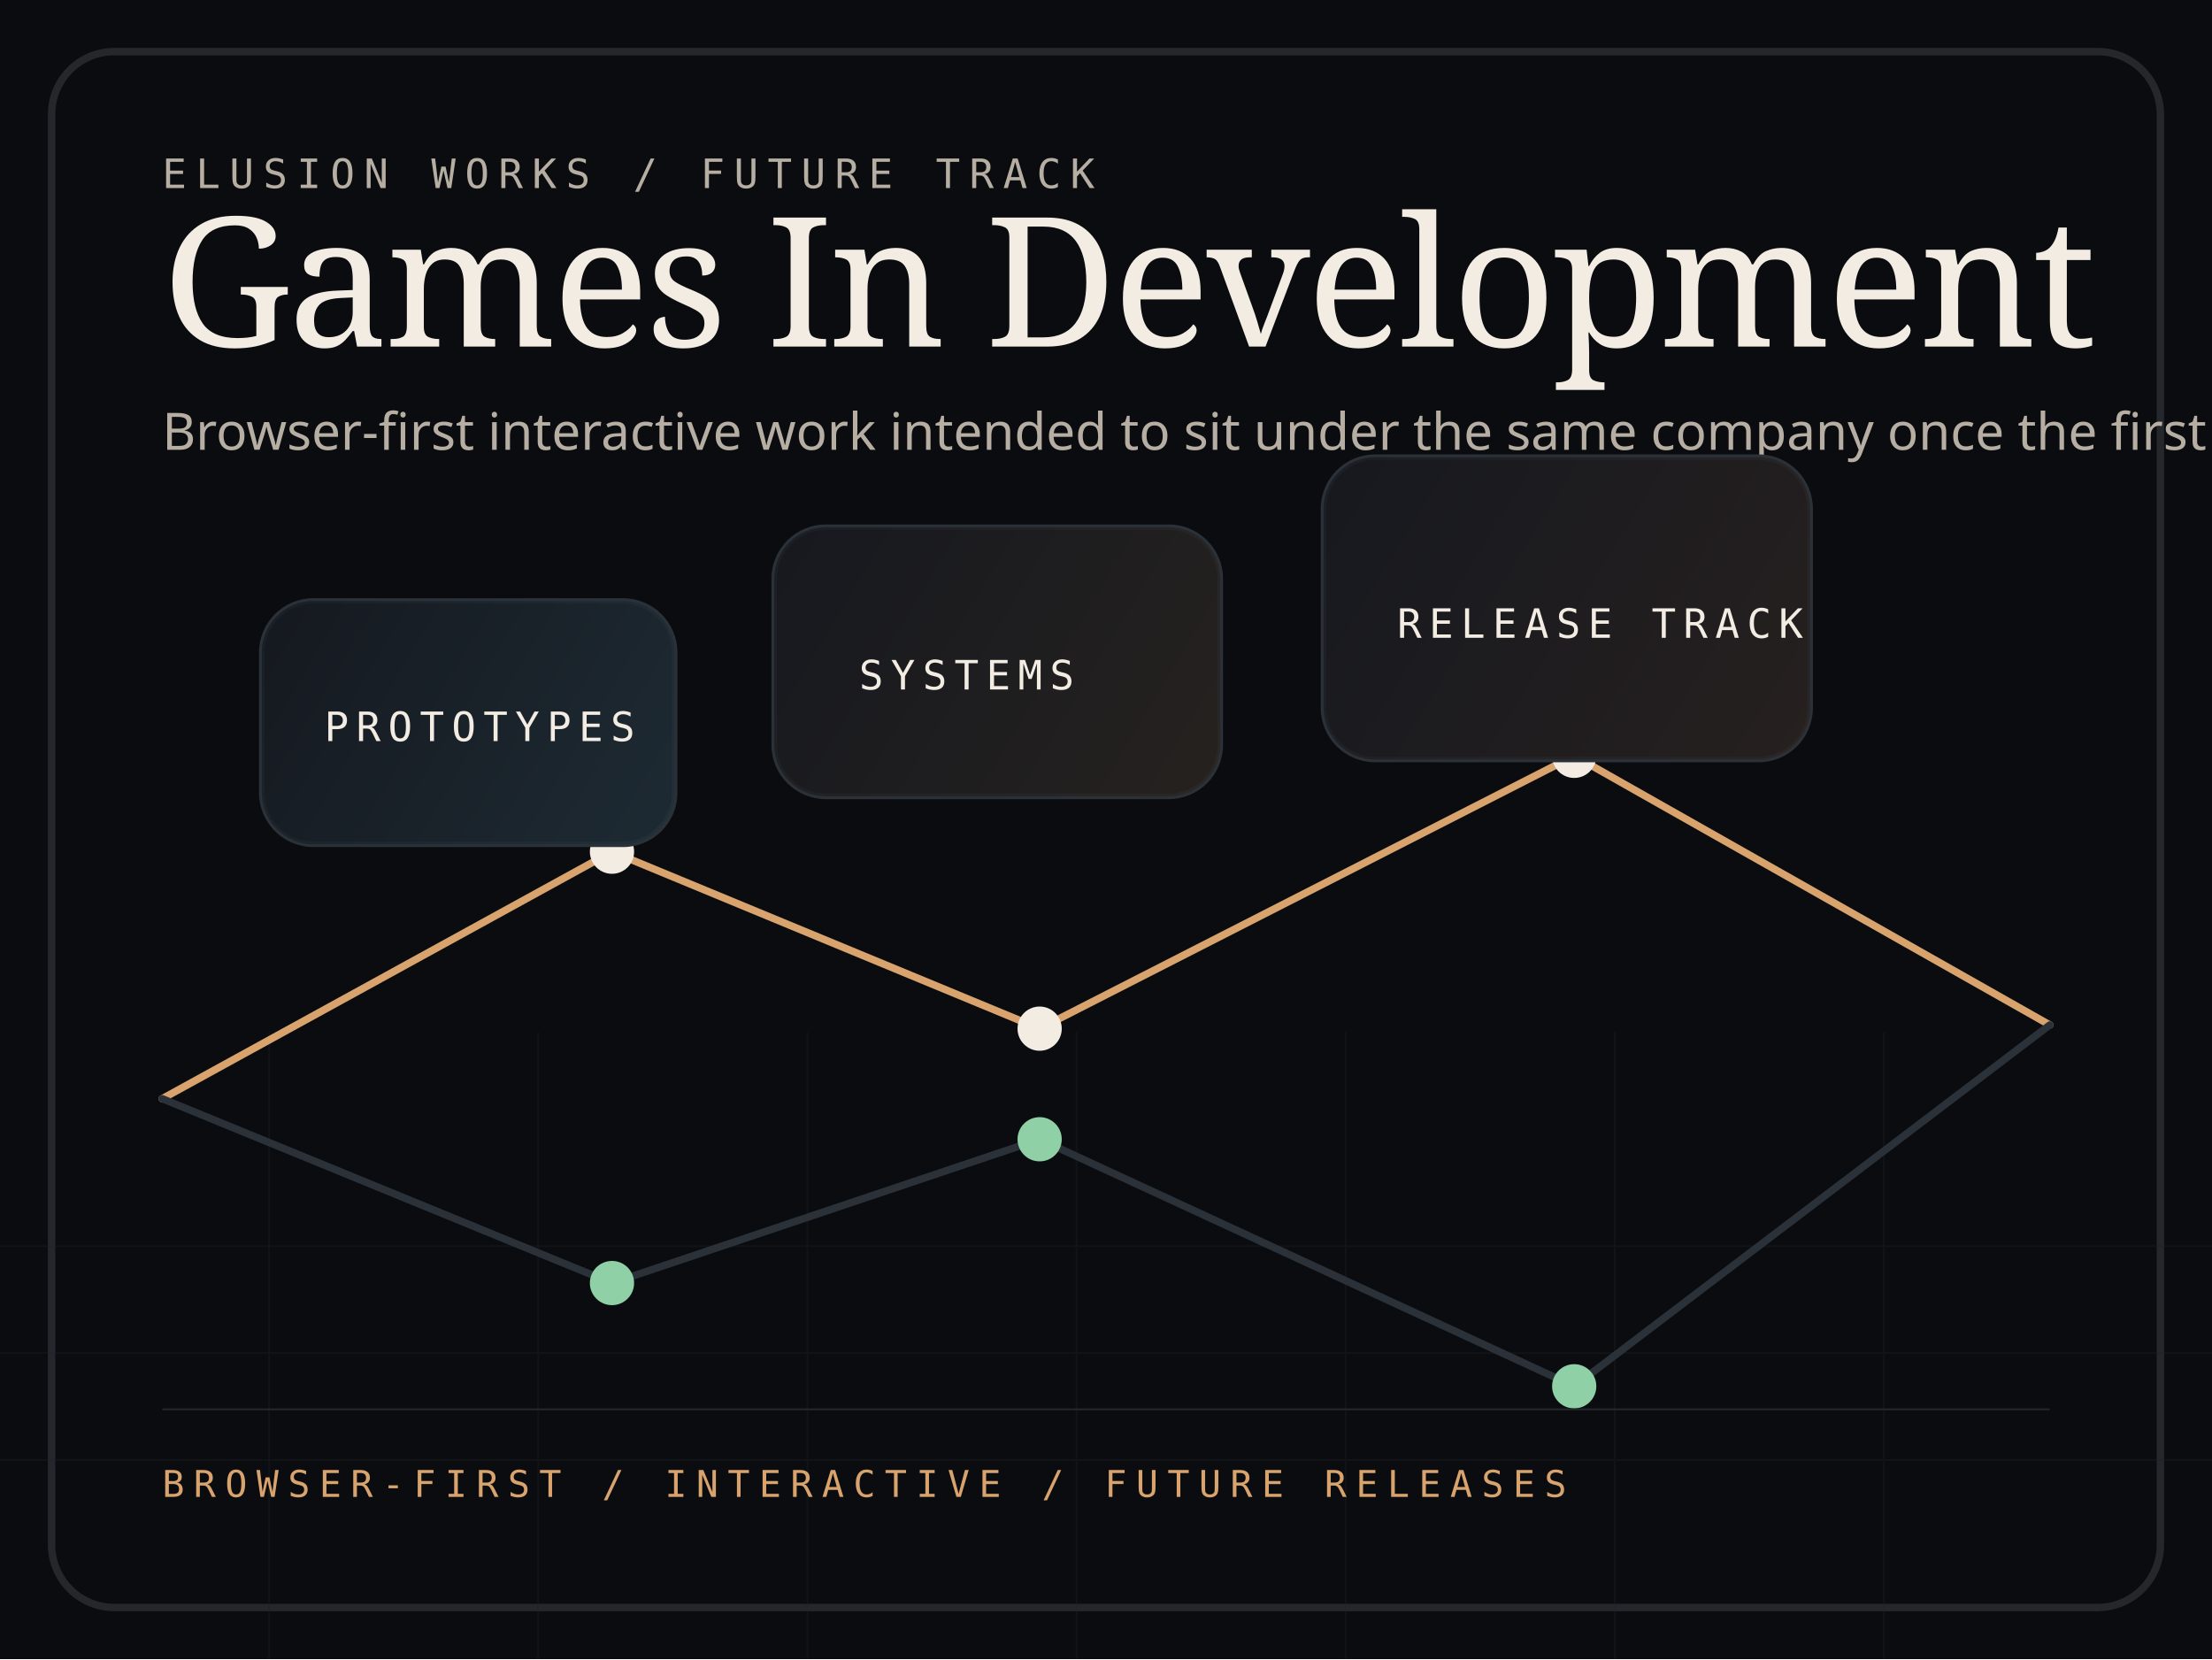
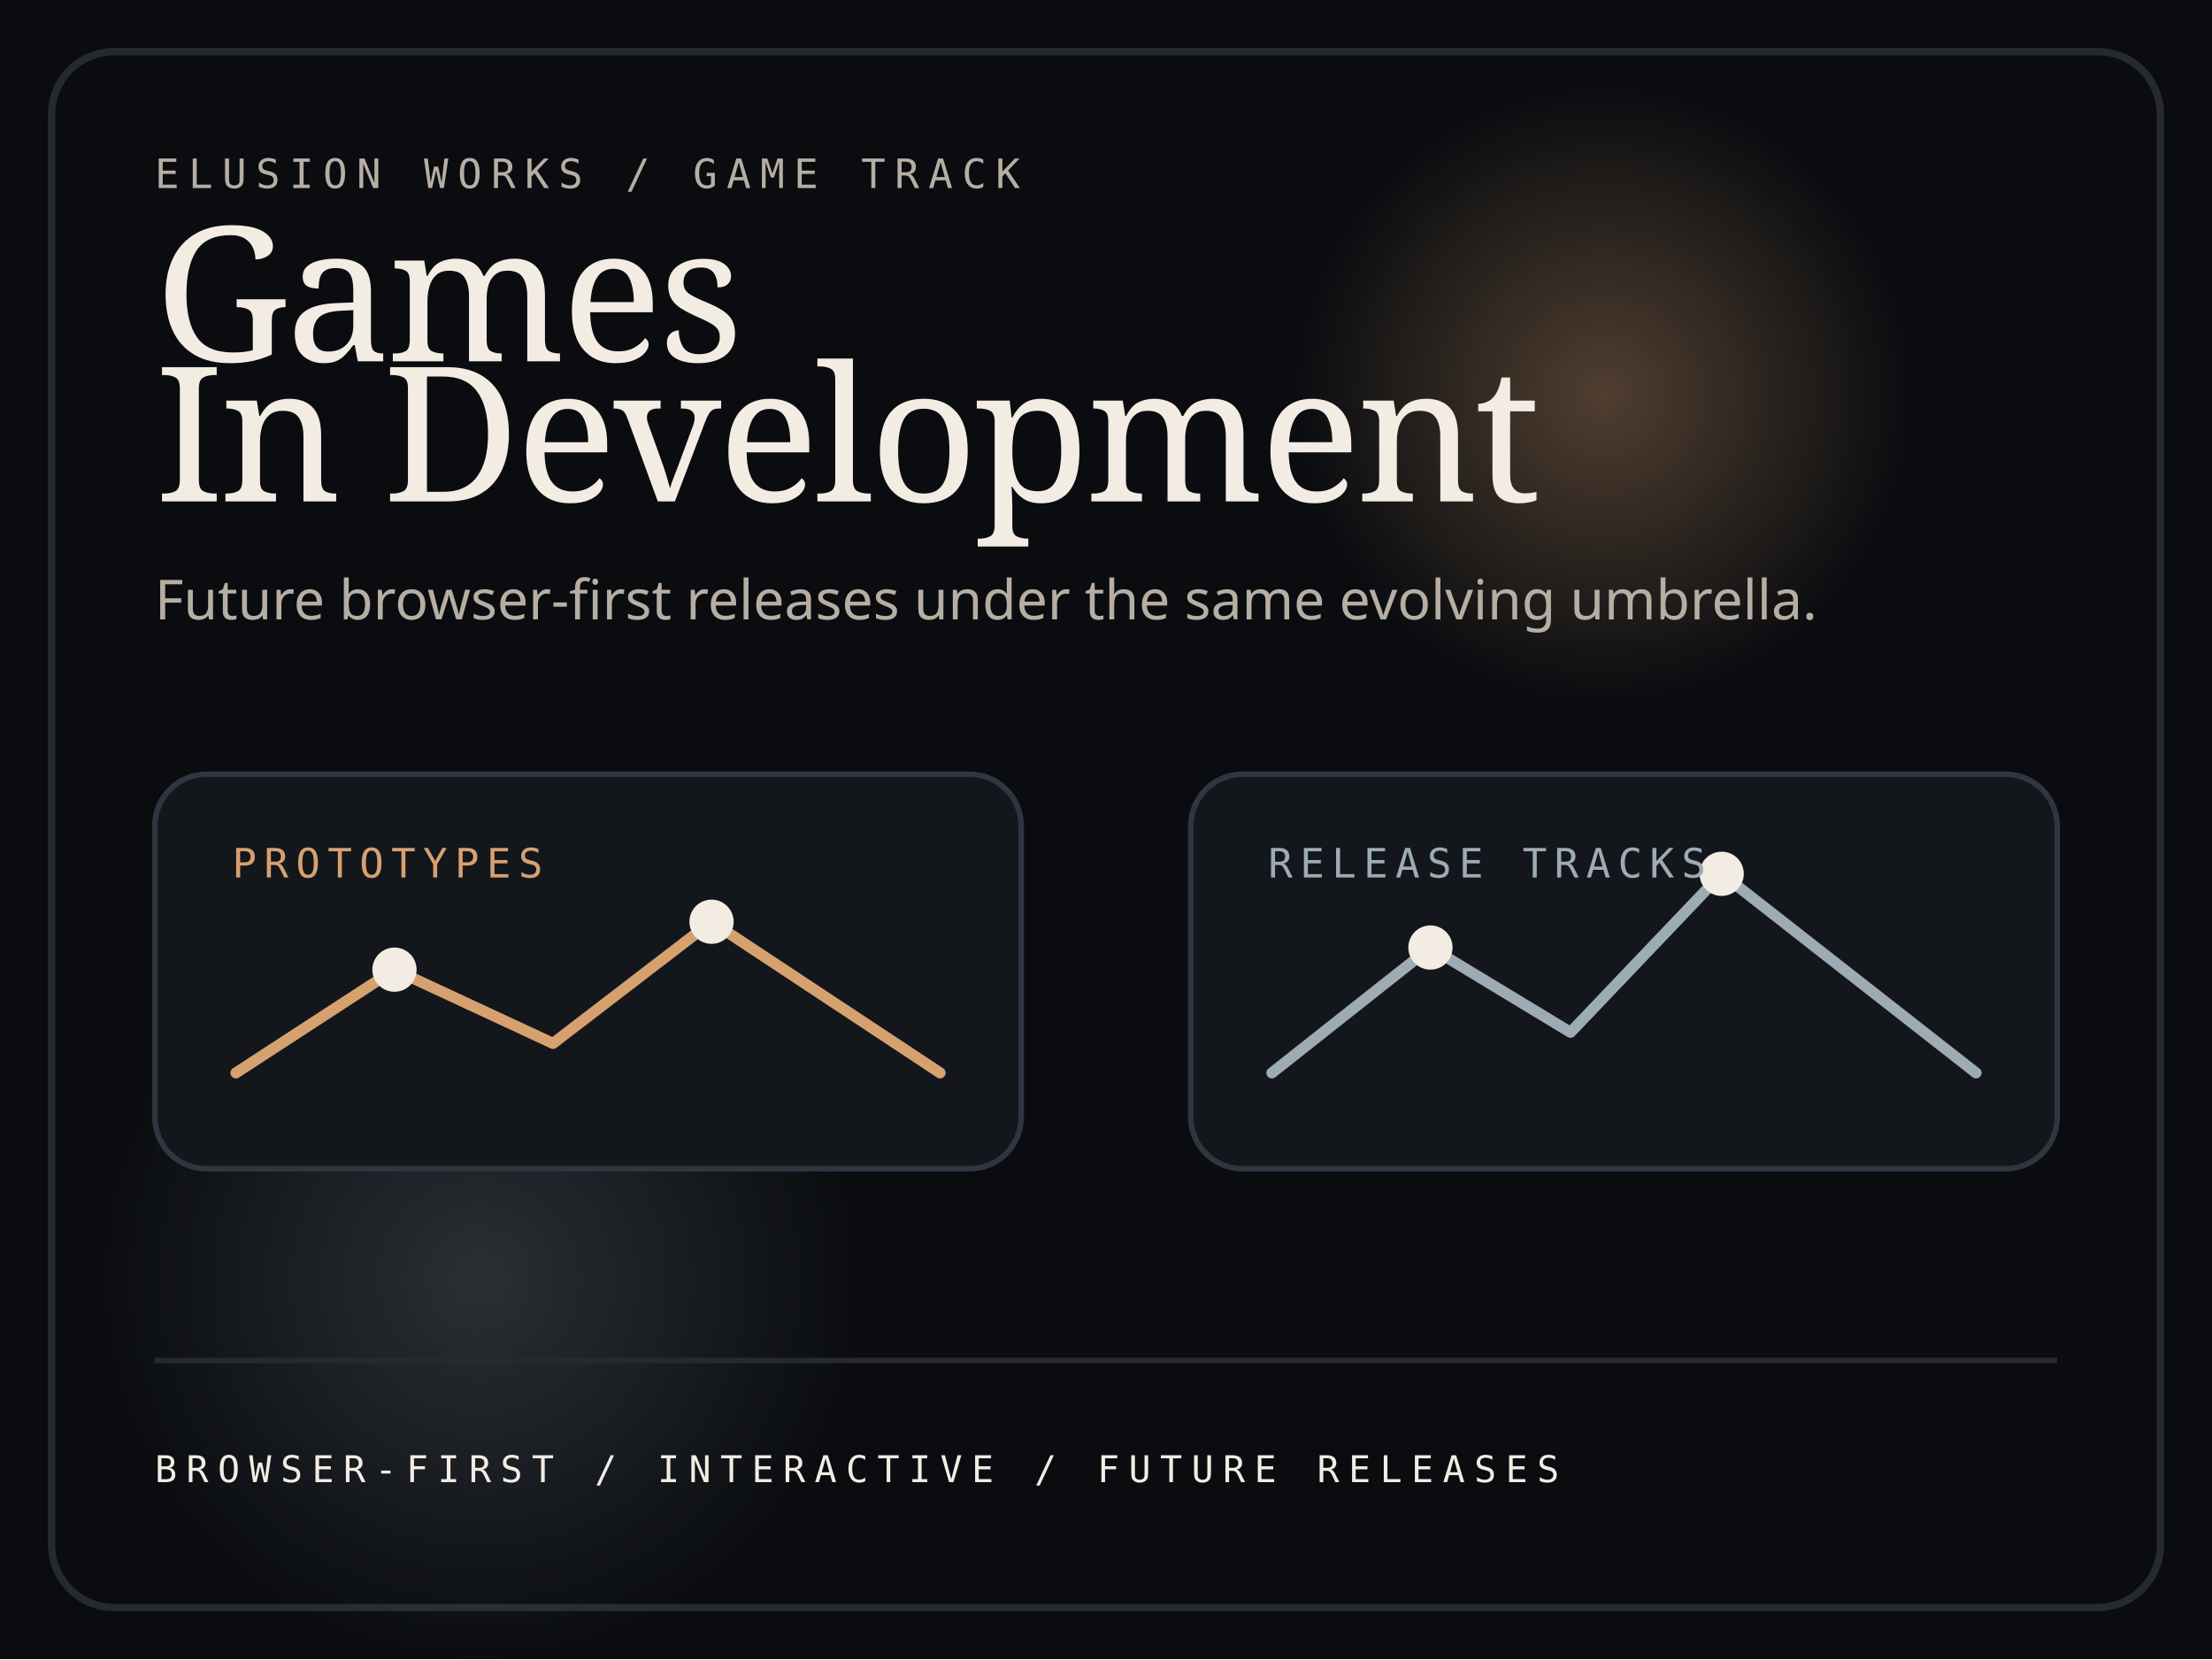
<svg xmlns="http://www.w3.org/2000/svg" width="1200" height="900" viewBox="0 0 1200 900" fill="none">
-   <rect width="1200" height="900" fill="#0A0C0F" />
-   <rect x="28" y="28" width="1144" height="844" rx="34" stroke="#24282D" stroke-width="4" />
-   <g opacity="0.34">
-     <path d="M0 676H1200" stroke="#1C2025" />
-     <path d="M0 734H1200" stroke="#1C2025" />
-     <path d="M0 792H1200" stroke="#1C2025" />
-     <path d="M146 560V900" stroke="#1C2025" />
-     <path d="M292 560V900" stroke="#1C2025" />
-     <path d="M438 560V900" stroke="#1C2025" />
-     <path d="M584 560V900" stroke="#1C2025" />
-     <path d="M730 560V900" stroke="#1C2025" />
-     <path d="M876 560V900" stroke="#1C2025" />
-     <path d="M1022 560V900" stroke="#1C2025" />
-   </g>
-   <text x="88" y="102" fill="#B7AEA3" font-family="'IBM Plex Mono', monospace" font-size="22" letter-spacing="5">ELUSION WORKS / FUTURE TRACK</text>
-   <text x="88" y="188" fill="#F2ECE3" font-family="'Newsreader', Georgia, serif" font-size="98" letter-spacing="-2">Games In Development</text>
-   <text x="88" y="244" fill="#B7AEA3" font-family="'Manrope', sans-serif" font-size="28">Browser-first interactive work intended to sit under the same company once the first releases are ready.</text>
-   <path d="M88 596L332 462L564 558L854 410L1112 556" stroke="#D9A36E" stroke-width="4" stroke-linecap="round" stroke-linejoin="round" />
-   <path d="M88 596L332 696L564 618L854 752L1112 556" stroke="#2B3138" stroke-width="4" stroke-linecap="round" stroke-linejoin="round" />
-   <circle cx="332" cy="462" r="12" fill="#F2ECE3" />
-   <circle cx="564" cy="558" r="12" fill="#F2ECE3" />
-   <circle cx="854" cy="410" r="12" fill="#F2ECE3" />
-   <circle cx="332" cy="696" r="12" fill="#8FD0A6" />
-   <circle cx="564" cy="618" r="12" fill="#8FD0A6" />
-   <circle cx="854" cy="752" r="12" fill="#8FD0A6" />
-   <rect x="142" y="326" width="224" height="132" rx="28" fill="#12161B" stroke="#2B3138" stroke-width="3" />
-   <rect x="142" y="326" width="224" height="132" rx="28" fill="url(#paint0_linear)" fill-opacity="0.8" />
-   <rect x="420" y="286" width="242" height="146" rx="28" fill="#12161B" stroke="#2B3138" stroke-width="3" />
-   <rect x="420" y="286" width="242" height="146" rx="28" fill="url(#paint1_linear)" fill-opacity="0.8" />
-   <rect x="718" y="248" width="264" height="164" rx="28" fill="#12161B" stroke="#2B3138" stroke-width="3" />
-   <rect x="718" y="248" width="264" height="164" rx="28" fill="url(#paint2_linear)" fill-opacity="0.8" />
-   <text x="176" y="402" fill="#F2ECE3" font-family="'IBM Plex Mono', monospace" font-size="22" letter-spacing="4">PROTOTYPES</text>
-   <text x="466" y="374" fill="#F2ECE3" font-family="'IBM Plex Mono', monospace" font-size="22" letter-spacing="4">SYSTEMS</text>
-   <text x="758" y="346" fill="#F2ECE3" font-family="'IBM Plex Mono', monospace" font-size="22" letter-spacing="4">RELEASE TRACK</text>
-   <rect x="88" y="764" width="1024" height="1" fill="#24282D" />
-   <text x="88" y="812" fill="#D9A36E" font-family="'IBM Plex Mono', monospace" font-size="20" letter-spacing="5">BROWSER-FIRST / INTERACTIVE / FUTURE RELEASES</text>
+   <rect width="1200" height="900" fill="#0A0C10" />
+   <rect x="28" y="28" width="1144" height="844" rx="34" stroke="#262A30" stroke-width="4" />
+   <circle cx="870" cy="214" r="168" fill="url(#paint0_radial)" />
+   <circle cx="260" cy="694" r="208" fill="url(#paint1_radial)" />
+   <text x="84" y="102" fill="#B7AEA3" font-family="'IBM Plex Mono', monospace" font-size="22" letter-spacing="5">ELUSION WORKS / GAME TRACK</text>
+   <text x="84" y="196" fill="#F2ECE3" font-family="'Newsreader', Georgia, serif" font-size="102" letter-spacing="-2">Games</text>
+   <text x="84" y="272" fill="#F2ECE3" font-family="'Newsreader', Georgia, serif" font-size="102" letter-spacing="-2">In Development</text>
+   <text x="84" y="336" fill="#B7AEA3" font-family="'Manrope', sans-serif" font-size="30">Future browser-first releases under the same evolving umbrella.</text>
+   <rect x="84" y="420" width="470" height="214" rx="28" fill="#13171C" stroke="#303641" stroke-width="3" />
+   <rect x="646" y="420" width="470" height="214" rx="28" fill="#13171C" stroke="#303641" stroke-width="3" />
+   <path d="M128 582L214 526L300 566L386 500L510 582" stroke="#D7A16F" stroke-width="6" stroke-linecap="round" stroke-linejoin="round" />
+   <path d="M690 582L776 514L852 560L934 474L1072 582" stroke="#9DABB5" stroke-width="6" stroke-linecap="round" stroke-linejoin="round" />
+   <circle cx="214" cy="526" r="12" fill="#F2ECE3" />
+   <circle cx="386" cy="500" r="12" fill="#F2ECE3" />
+   <circle cx="776" cy="514" r="12" fill="#F2ECE3" />
+   <circle cx="934" cy="474" r="12" fill="#F2ECE3" />
+   <text x="126" y="476" fill="#D7A16F" font-family="'IBM Plex Mono', monospace" font-size="22" letter-spacing="4">PROTOTYPES</text>
+   <text x="688" y="476" fill="#9DABB5" font-family="'IBM Plex Mono', monospace" font-size="22" letter-spacing="4">RELEASE TRACKS</text>
+   <path d="M84 738H1116" stroke="#262A30" stroke-width="3" />
+   <text x="84" y="804" fill="#F2ECE3" font-family="'IBM Plex Mono', monospace" font-size="20" letter-spacing="5">BROWSER-FIRST / INTERACTIVE / FUTURE RELEASES</text>
  <defs>
-     <linearGradient id="paint0_linear" x1="142" y1="326" x2="366" y2="458" gradientUnits="userSpaceOnUse">
-       <stop stop-color="#151A20" />
-       <stop offset="1" stop-color="#20303A" />
-     </linearGradient>
-     <linearGradient id="paint1_linear" x1="420" y1="286" x2="662" y2="432" gradientUnits="userSpaceOnUse">
-       <stop stop-color="#171A20" />
-       <stop offset="1" stop-color="#2A2520" />
-     </linearGradient>
-     <linearGradient id="paint2_linear" x1="718" y1="248" x2="982" y2="412" gradientUnits="userSpaceOnUse">
-       <stop stop-color="#171A20" />
-       <stop offset="1" stop-color="#2B2320" />
-     </linearGradient>
+     <radialGradient id="paint0_radial" cx="0" cy="0" r="1" gradientUnits="userSpaceOnUse" gradientTransform="translate(870 214) rotate(90) scale(168)">
+       <stop stop-color="#D7A16F" stop-opacity="0.34" />
+       <stop offset="1" stop-color="#D7A16F" stop-opacity="0" />
+     </radialGradient>
+     <radialGradient id="paint1_radial" cx="0" cy="0" r="1" gradientUnits="userSpaceOnUse" gradientTransform="translate(260 694) rotate(90) scale(208)">
+       <stop stop-color="#9DABB5" stop-opacity="0.22" />
+       <stop offset="1" stop-color="#9DABB5" stop-opacity="0" />
+     </radialGradient>
  </defs>
</svg>
